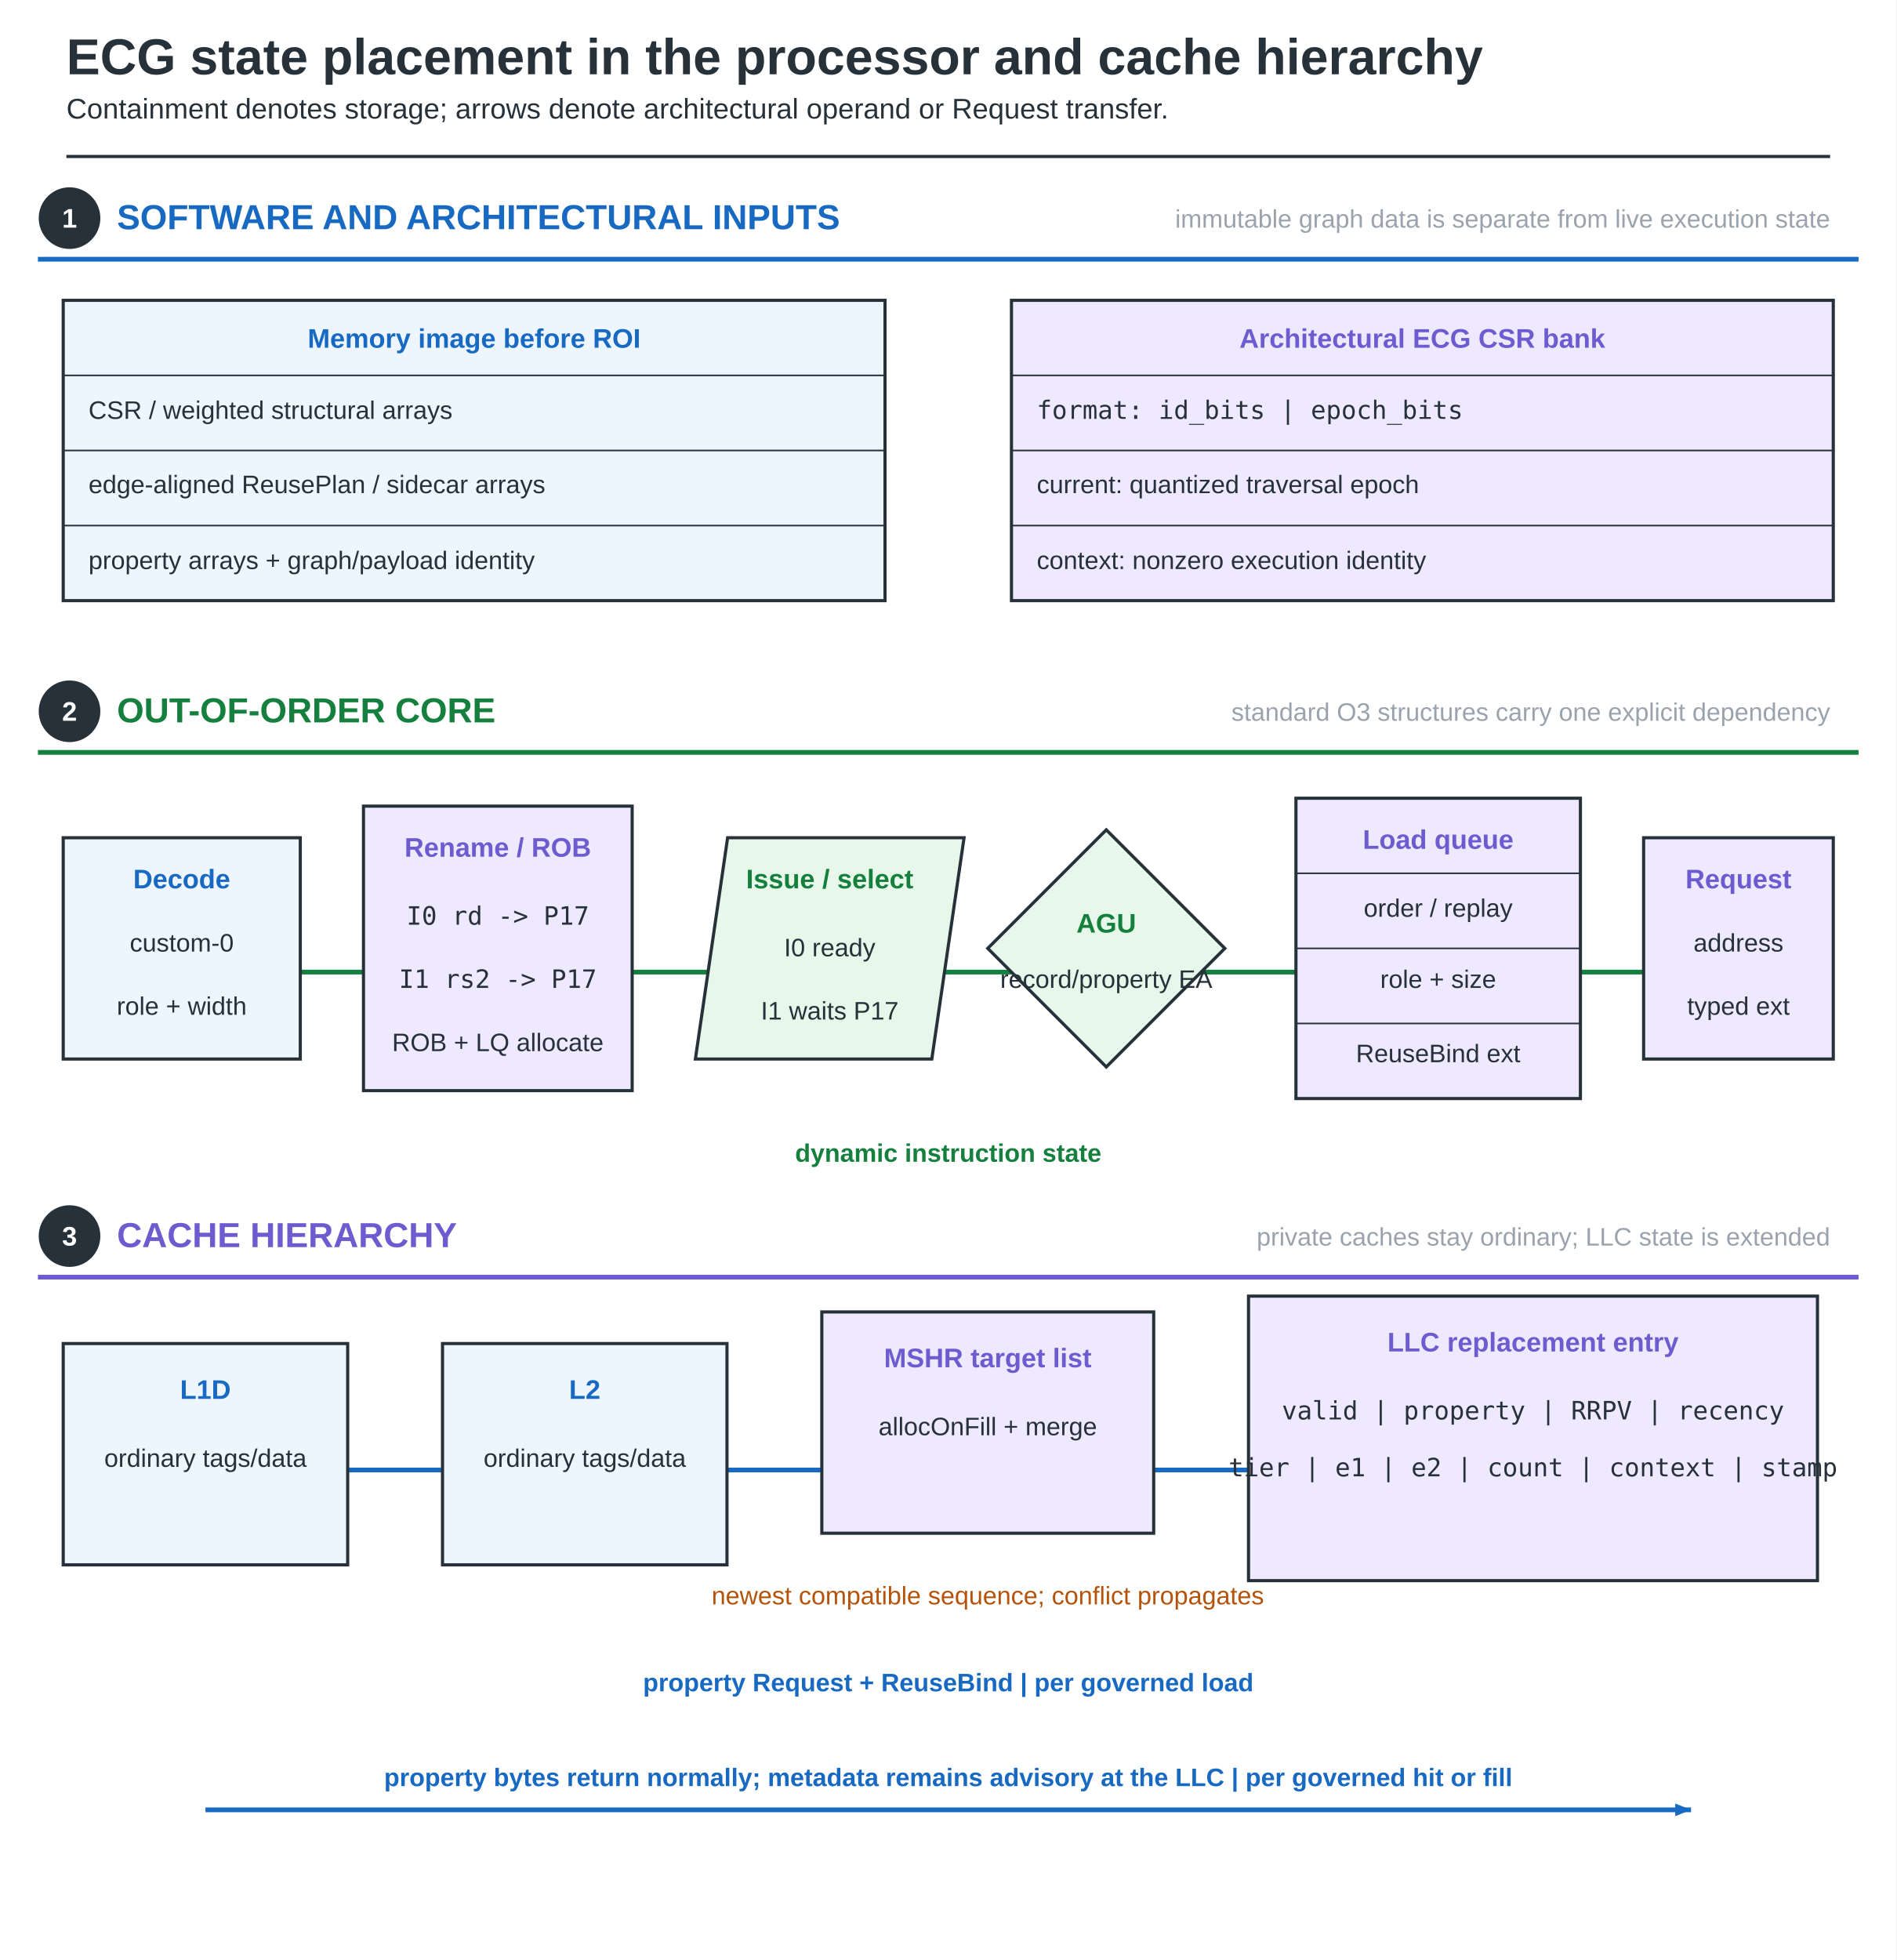
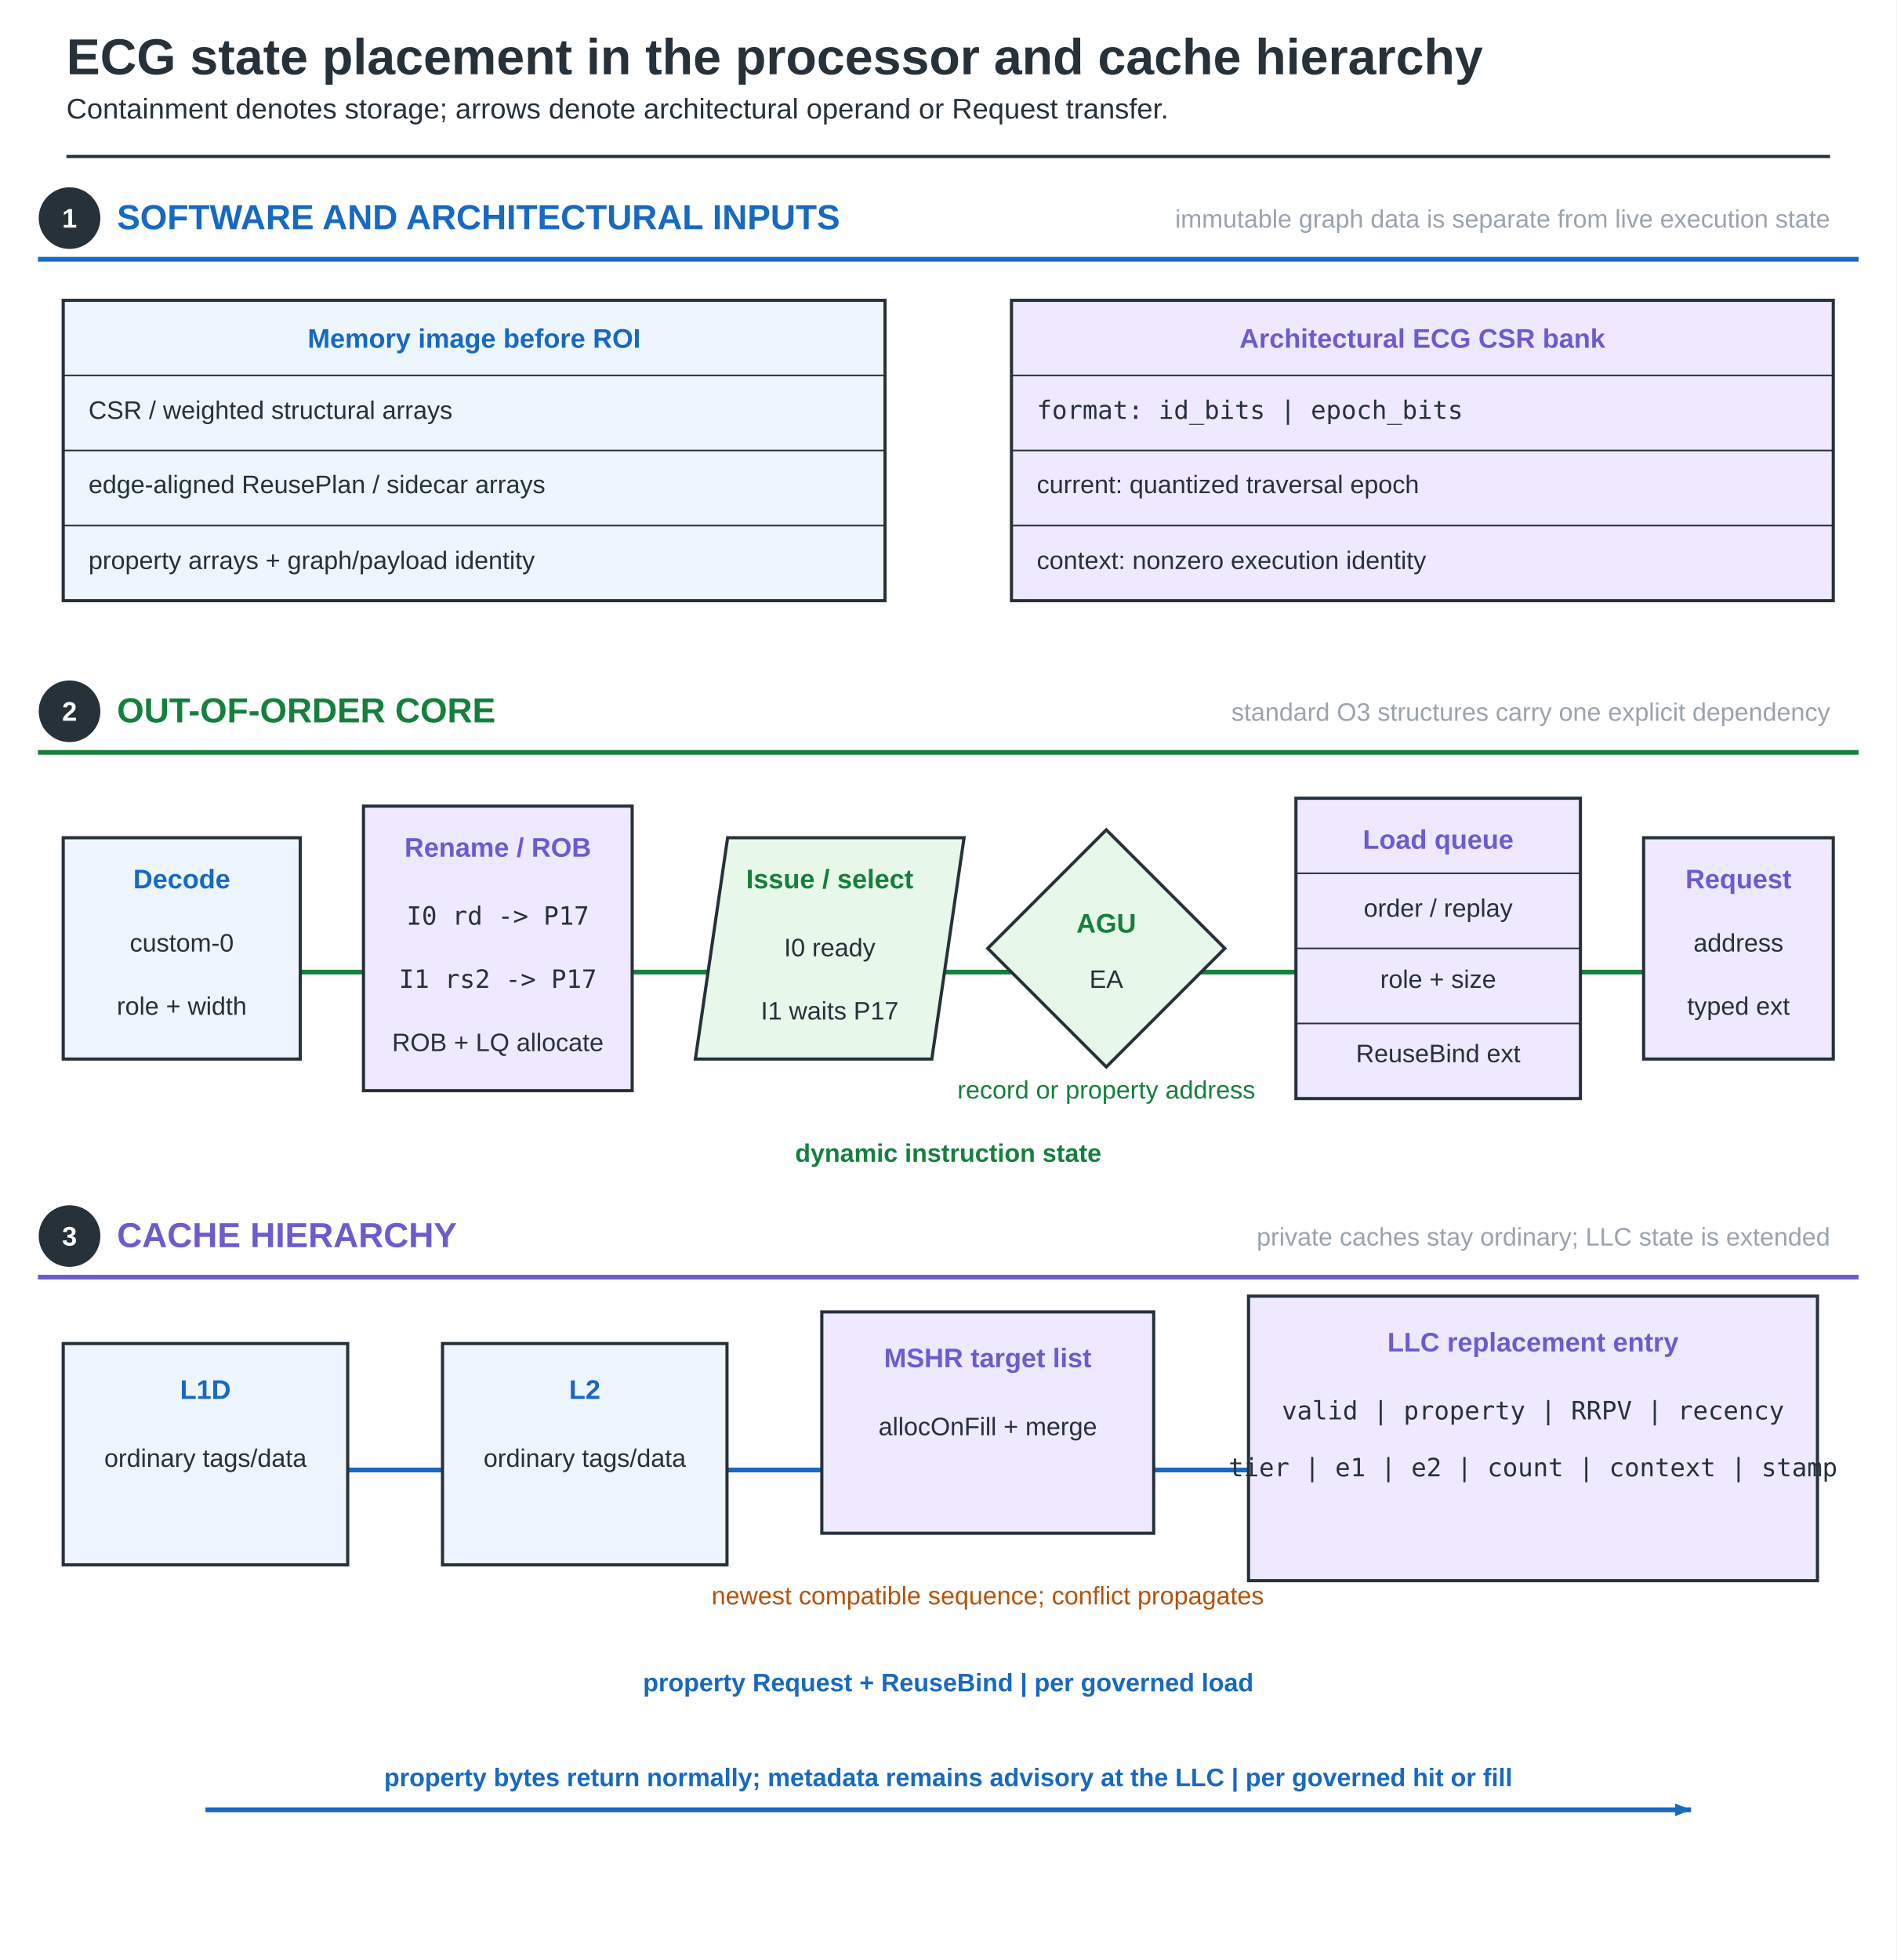
<svg xmlns="http://www.w3.org/2000/svg" width="1200" height="1240" viewBox="0 0 1200 1240" role="img" aria-labelledby="title desc" fill="#27313A" data-figure-schema="ecg-public/v1">
  <defs>
    <marker id="arrow-blue" viewBox="0 0 10 8" markerWidth="10" markerHeight="8" refX="10" refY="4" orient="auto" markerUnits="userSpaceOnUse">
      <path d="M0 0 L10 4 L0 8 Z" fill="#1769C2" />
    </marker>
    <marker id="arrow-green" viewBox="0 0 10 8" markerWidth="10" markerHeight="8" refX="10" refY="4" orient="auto" markerUnits="userSpaceOnUse">
      <path d="M0 0 L10 4 L0 8 Z" fill="#15803D" />
    </marker>
    <marker id="arrow-amber" viewBox="0 0 10 8" markerWidth="10" markerHeight="8" refX="10" refY="4" orient="auto" markerUnits="userSpaceOnUse">
      <path d="M0 0 L10 4 L0 8 Z" fill="#B45309" />
    </marker>
    <marker id="arrow-red" viewBox="0 0 10 8" markerWidth="10" markerHeight="8" refX="10" refY="4" orient="auto" markerUnits="userSpaceOnUse">
      <path d="M0 0 L10 4 L0 8 Z" fill="#B42318" />
    </marker>
    <marker id="arrow-purple" viewBox="0 0 10 8" markerWidth="10" markerHeight="8" refX="10" refY="4" orient="auto" markerUnits="userSpaceOnUse">
      <path d="M0 0 L10 4 L0 8 Z" fill="#6D5BD0" />
    </marker>
    <marker id="arrow-gray" viewBox="0 0 10 8" markerWidth="10" markerHeight="8" refX="10" refY="4" orient="auto" markerUnits="userSpaceOnUse">
      <path d="M0 0 L10 4 L0 8 Z" fill="#9AA3AD" />
    </marker>
    <marker id="arrow-ink" viewBox="0 0 10 8" markerWidth="10" markerHeight="8" refX="10" refY="4" orient="auto" markerUnits="userSpaceOnUse">
      <path d="M0 0 L10 4 L0 8 Z" fill="#27313A" />
    </marker>
    <style>
      :root { color-scheme: light dark; }
      @media (prefers-color-scheme: dark) {
        [fill="#FFFFFF"]{fill:#1E2327}[stroke="#FFFFFF"]{stroke:#1E2327}
        [fill="#F8F6EC"]{fill:#252A2E}[stroke="#F8F6EC"]{stroke:#252A2E}
        [fill="#EDF5FF"]{fill:#273846}[stroke="#EDF5FF"]{stroke:#273846}
        [fill="#E7F7EA"]{fill:#24382A}[stroke="#E7F7EA"]{stroke:#24382A}
        [fill="#FFF0D8"]{fill:#3B3122}[stroke="#FFF0D8"]{stroke:#3B3122}
        [fill="#F7DEDC"]{fill:#3D292A}[stroke="#F7DEDC"]{stroke:#3D292A}
        [fill="#EEE9FF"]{fill:#302C3C}[stroke="#EEE9FF"]{stroke:#302C3C}
        [fill="#27313A"]{fill:#ECE7DD}[stroke="#27313A"]{stroke:#ECE7DD}
        [fill="#9AA3AD"]{fill:#747D86}[stroke="#9AA3AD"]{stroke:#747D86}
        [fill="#1769C2"]{fill:#63A8FF}[stroke="#1769C2"]{stroke:#63A8FF}
        [fill="#15803D"]{fill:#63D68B}[stroke="#15803D"]{stroke:#63D68B}
        [fill="#B45309"]{fill:#F0B35A}[stroke="#B45309"]{stroke:#F0B35A}
        [fill="#6D5BD0"]{fill:#A79BF0}[stroke="#6D5BD0"]{stroke:#A79BF0}
        [fill="#B42318"]{fill:#F09B95}[stroke="#B42318"]{stroke:#F09B95}
      }
      .sans{font-family:Arial,Helvetica,sans-serif}
      .mono{font-family:"SFMono-Regular",Consolas,monospace}
      .title{font-size:32px;font-weight:700}
      .subtitle{font-size:18px}
      .heading{font-size:22px;font-weight:700}
      .label{font-size:17px;font-weight:700}
      .body{font-size:16px}
</style>
  </defs>
  <rect x="0" y="0" width="1200" height="1240" fill="#FFFFFF" />
  <text x="42" y="47" text-anchor="start" class="sans title" fill="#27313A" font-weight="700">ECG state placement in the processor and cache hierarchy</text>
  <text x="42" y="75" text-anchor="start" class="sans subtitle" fill="#27313A">Containment denotes storage; arrows denote architectural operand or Request transfer.</text>
  <line x1="42" y1="99" x2="1158" y2="99" stroke="#27313A" stroke-width="2" />
  <circle cx="44" cy="138" r="19" fill="#27313A" stroke="#27313A" stroke-width="1" />
  <text x="44" y="144" text-anchor="middle" class="sans label" fill="#FFFFFF" font-weight="700">1</text>
  <text x="74" y="145" text-anchor="start" class="sans heading" fill="#1769C2" font-weight="700">SOFTWARE AND ARCHITECTURAL INPUTS</text>
  <text x="1158" y="144" text-anchor="end" class="sans body" fill="#9AA3AD">immutable graph data is separate from live execution state</text>
  <line x1="24" y1="164" x2="1176" y2="164" stroke="#1769C2" stroke-width="3" />
  <rect x="40" y="190" width="520" height="190" rx="0" fill="#EDF5FF" stroke="#27313A" stroke-width="2" />
  <line x1="40" y1="237.5" x2="560" y2="237.5" stroke="#27313A" stroke-width="1" />
  <line x1="40" y1="285.0" x2="560" y2="285.0" stroke="#27313A" stroke-width="1" />
  <line x1="40" y1="332.5" x2="560" y2="332.5" stroke="#27313A" stroke-width="1" />
  <text x="300" y="220" text-anchor="middle" class="sans label" fill="#1769C2" font-weight="700">Memory image before ROI</text>
  <text x="56" y="265" text-anchor="start" class="sans body" fill="#27313A">CSR / weighted structural arrays</text>
  <text x="56" y="312" text-anchor="start" class="sans body" fill="#27313A">edge-aligned ReusePlan / sidecar arrays</text>
  <text x="56" y="360" text-anchor="start" class="sans body" fill="#27313A">property arrays + graph/payload identity</text>
  <rect x="640" y="190" width="520" height="190" rx="0" fill="#EEE9FF" stroke="#27313A" stroke-width="2" />
  <line x1="640" y1="237.5" x2="1160" y2="237.5" stroke="#27313A" stroke-width="1" />
  <line x1="640" y1="285.0" x2="1160" y2="285.0" stroke="#27313A" stroke-width="1" />
  <line x1="640" y1="332.5" x2="1160" y2="332.5" stroke="#27313A" stroke-width="1" />
  <text x="900" y="220" text-anchor="middle" class="sans label" fill="#6D5BD0" font-weight="700">Architectural ECG CSR bank</text>
  <text x="656" y="265" text-anchor="start" class="mono body" fill="#27313A">format: id_bits | epoch_bits</text>
  <text x="656" y="312" text-anchor="start" class="sans body" fill="#27313A">current: quantized traversal epoch</text>
  <text x="656" y="360" text-anchor="start" class="sans body" fill="#27313A">context: nonzero execution identity</text>
  <circle cx="44" cy="450" r="19" fill="#27313A" stroke="#27313A" stroke-width="1" />
  <text x="44" y="456" text-anchor="middle" class="sans label" fill="#FFFFFF" font-weight="700">2</text>
  <text x="74" y="457" text-anchor="start" class="sans heading" fill="#15803D" font-weight="700">OUT-OF-ORDER CORE</text>
  <text x="1158" y="456" text-anchor="end" class="sans body" fill="#9AA3AD">standard O3 structures carry one explicit dependency</text>
  <line x1="24" y1="476" x2="1176" y2="476" stroke="#15803D" stroke-width="3" />
  <path d="M50 615 L1135 615" fill="none" stroke="#15803D" stroke-width="3" marker-end="url(#arrow-green)" data-flow-kind="control" data-flow-label="dynamic instruction state" />
  <text x="600" y="735" text-anchor="middle" class="sans body" fill="#15803D" font-weight="700">dynamic instruction state</text>
  <rect x="40" y="530" width="150" height="140" rx="0" fill="#EDF5FF" stroke="#27313A" stroke-width="2" />
  <text x="115" y="562" text-anchor="middle" class="sans label" fill="#1769C2" font-weight="700">Decode</text>
  <text x="115" y="602" text-anchor="middle" class="sans body" fill="#27313A">custom-0</text>
  <text x="115" y="642" text-anchor="middle" class="sans body" fill="#27313A">role + width</text>
  <rect x="230" y="510" width="170" height="180" rx="0" fill="#EEE9FF" stroke="#27313A" stroke-width="2" />
  <text x="315" y="542" text-anchor="middle" class="sans label" fill="#6D5BD0" font-weight="700">Rename / ROB</text>
  <text x="315" y="585" text-anchor="middle" class="mono body" fill="#27313A">I0 rd -&gt; P17</text>
  <text x="315" y="625" text-anchor="middle" class="mono body" fill="#27313A">I1 rs2 -&gt; P17</text>
  <text x="315" y="665" text-anchor="middle" class="sans body" fill="#27313A">ROB + LQ allocate</text>
  <polygon points="460.4,530 610,530 589.6,670 440,670" fill="#E7F7EA" stroke="#27313A" stroke-width="2" />
  <text x="525" y="562" text-anchor="middle" class="sans label" fill="#15803D" font-weight="700">Issue / select</text>
  <text x="525" y="605" text-anchor="middle" class="sans body" fill="#27313A">I0 ready</text>
  <text x="525" y="645" text-anchor="middle" class="sans body" fill="#27313A">I1 waits P17</text>
-   <polygon points="700,525.0 775.0,600 700,675.0 625.0,600" fill="#E7F7EA" stroke="#27313A" stroke-width="2" />
+   <polygon points="700,525.0 775.0,600 700,675.0 625.0,600" fill="#E7F7EA" stroke="#27313A" stroke-width="2" data-shape="diamond" data-cx="700" data-cy="600" data-width="150" data-height="150" />
  <text x="700" y="590" text-anchor="middle" class="sans label" fill="#15803D" font-weight="700">AGU</text>
-   <text x="700" y="625" text-anchor="middle" class="sans body" fill="#27313A">record/property EA</text>
+   <text x="700" y="625" text-anchor="middle" class="sans body" fill="#27313A">EA</text>
+   <text x="700" y="695" text-anchor="middle" class="sans body" fill="#15803D">record or property address</text>
  <rect x="820" y="505" width="180" height="190" rx="0" fill="#EEE9FF" stroke="#27313A" stroke-width="2" />
  <line x1="820" y1="552.5" x2="1000" y2="552.5" stroke="#27313A" stroke-width="1" />
  <line x1="820" y1="600.0" x2="1000" y2="600.0" stroke="#27313A" stroke-width="1" />
  <line x1="820" y1="647.5" x2="1000" y2="647.5" stroke="#27313A" stroke-width="1" />
  <text x="910" y="537" text-anchor="middle" class="sans label" fill="#6D5BD0" font-weight="700">Load queue</text>
  <text x="910" y="580" text-anchor="middle" class="sans body" fill="#27313A">order / replay</text>
  <text x="910" y="625" text-anchor="middle" class="sans body" fill="#27313A">role + size</text>
  <text x="910" y="672" text-anchor="middle" class="sans body" fill="#27313A">ReuseBind ext</text>
  <rect x="1040" y="530" width="120" height="140" rx="0" fill="#EEE9FF" stroke="#27313A" stroke-width="2" />
  <text x="1100" y="562" text-anchor="middle" class="sans label" fill="#6D5BD0" font-weight="700">Request</text>
  <text x="1100" y="602" text-anchor="middle" class="sans body" fill="#27313A">address</text>
  <text x="1100" y="642" text-anchor="middle" class="sans body" fill="#27313A">typed ext</text>
  <circle cx="44" cy="782" r="19" fill="#27313A" stroke="#27313A" stroke-width="1" />
  <text x="44" y="788" text-anchor="middle" class="sans label" fill="#FFFFFF" font-weight="700">3</text>
  <text x="74" y="789" text-anchor="start" class="sans heading" fill="#6D5BD0" font-weight="700">CACHE HIERARCHY</text>
  <text x="1158" y="788" text-anchor="end" class="sans body" fill="#9AA3AD">private caches stay ordinary; LLC state is extended</text>
  <line x1="24" y1="808" x2="1176" y2="808" stroke="#6D5BD0" stroke-width="3" />
  <path d="M60 930 L1130 930" fill="none" stroke="#1769C2" stroke-width="3" marker-end="url(#arrow-blue)" data-flow-kind="transfer" data-flow-label="property Request + ReuseBind" data-flow-cadence="per governed load" />
  <text x="600" y="1070" text-anchor="middle" class="sans body" fill="#1769C2" font-weight="700">property Request + ReuseBind | per governed load</text>
  <rect x="40" y="850" width="180" height="140" rx="0" fill="#EDF5FF" stroke="#27313A" stroke-width="2" />
  <text x="130.0" y="885" text-anchor="middle" class="sans label" fill="#1769C2" font-weight="700">L1D</text>
  <text x="130.0" y="928" text-anchor="middle" class="sans body" fill="#27313A">ordinary tags/data</text>
  <rect x="280" y="850" width="180" height="140" rx="0" fill="#EDF5FF" stroke="#27313A" stroke-width="2" />
  <text x="370.0" y="885" text-anchor="middle" class="sans label" fill="#1769C2" font-weight="700">L2</text>
  <text x="370.0" y="928" text-anchor="middle" class="sans body" fill="#27313A">ordinary tags/data</text>
  <rect x="520" y="830" width="210" height="140" rx="0" fill="#EEE9FF" stroke="#27313A" stroke-width="2" />
  <text x="625.0" y="865" text-anchor="middle" class="sans label" fill="#6D5BD0" font-weight="700">MSHR target list</text>
  <text x="625.0" y="908" text-anchor="middle" class="sans body" fill="#27313A">allocOnFill + merge</text>
  <rect x="790" y="820" width="360" height="180" rx="0" fill="#EEE9FF" stroke="#27313A" stroke-width="2" />
  <text x="970.0" y="855" text-anchor="middle" class="sans label" fill="#6D5BD0" font-weight="700">LLC replacement entry</text>
  <text x="970.0" y="898" text-anchor="middle" class="mono body" fill="#27313A">valid | property | RRPV | recency</text>
  <text x="970.0" y="934" text-anchor="middle" class="mono body" fill="#27313A">tier | e1 | e2 | count | context | stamp</text>
  <text x="625" y="1015" text-anchor="middle" class="sans body" fill="#B45309">newest compatible sequence; conflict propagates</text>
  <path d="M130 1145 L1070 1145" fill="none" stroke="#1769C2" stroke-width="3" marker-end="url(#arrow-blue)" data-flow-kind="transfer" data-flow-label="property bytes return normally; metadata remains advisory at the LLC" data-flow-cadence="per governed hit or fill" />
  <text x="600" y="1130" text-anchor="middle" class="sans body" fill="#1769C2" font-weight="700">property bytes return normally; metadata remains advisory at the LLC | per governed hit or fill</text>
</svg>
